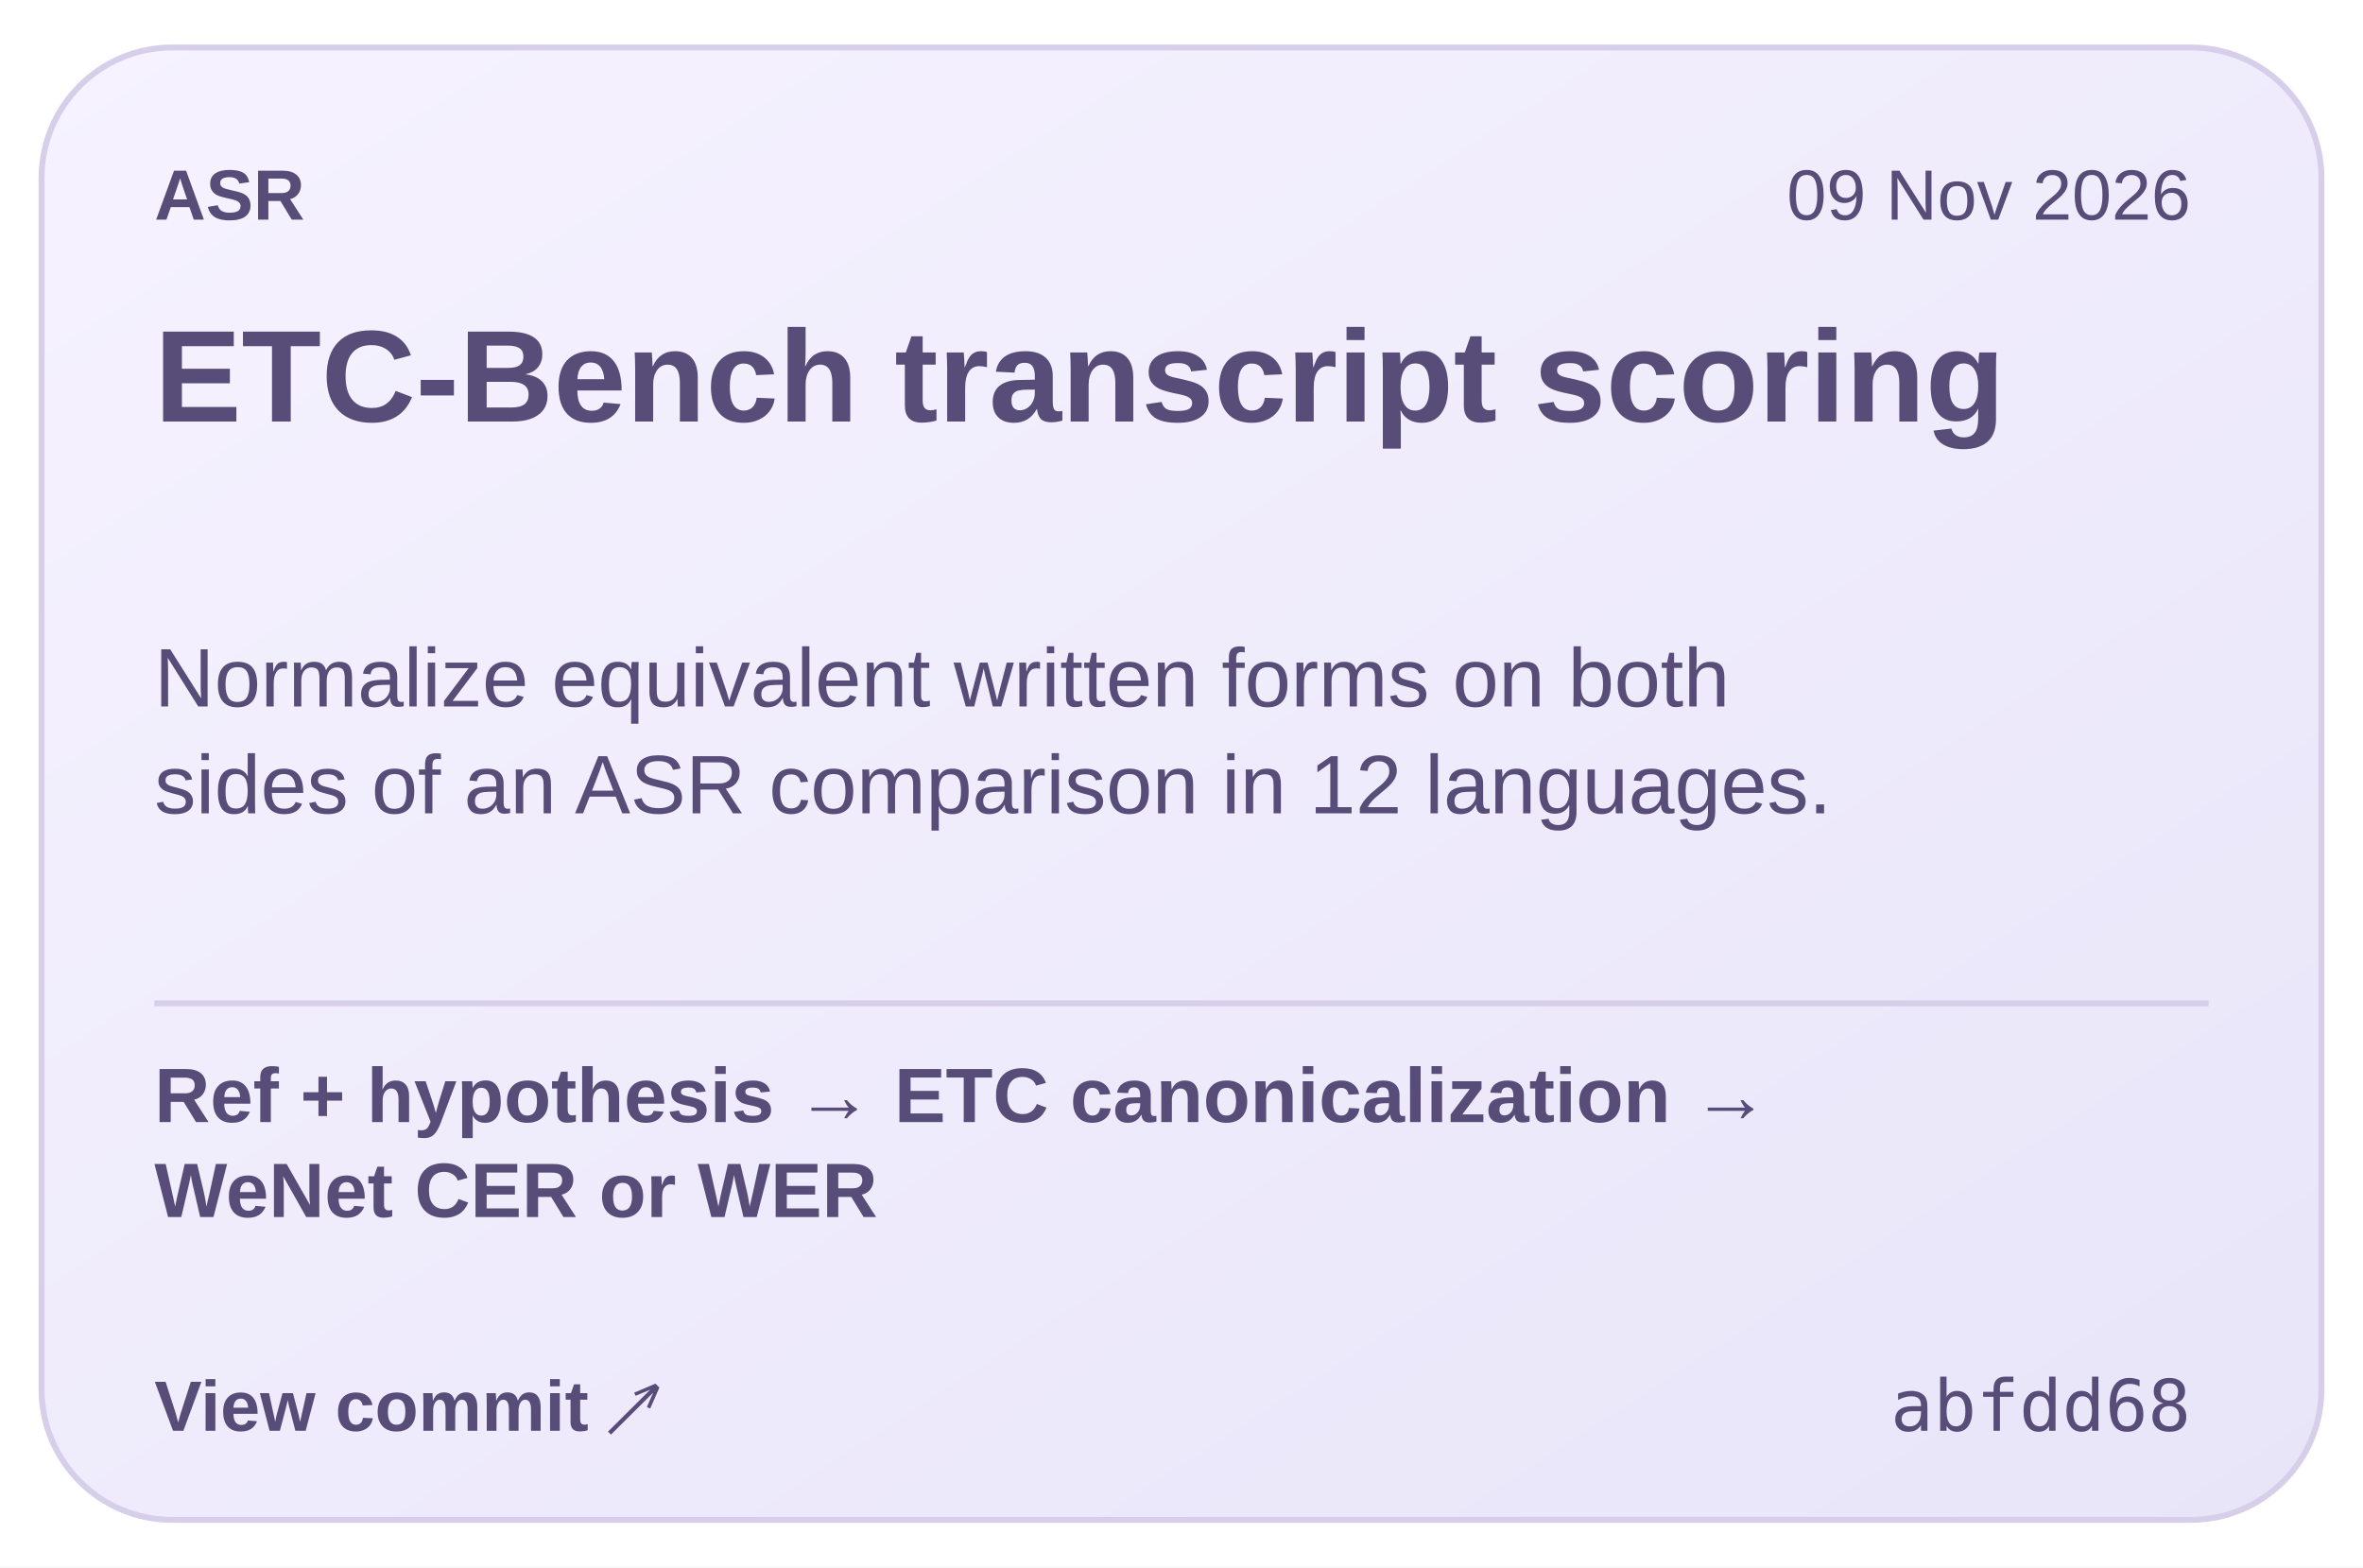
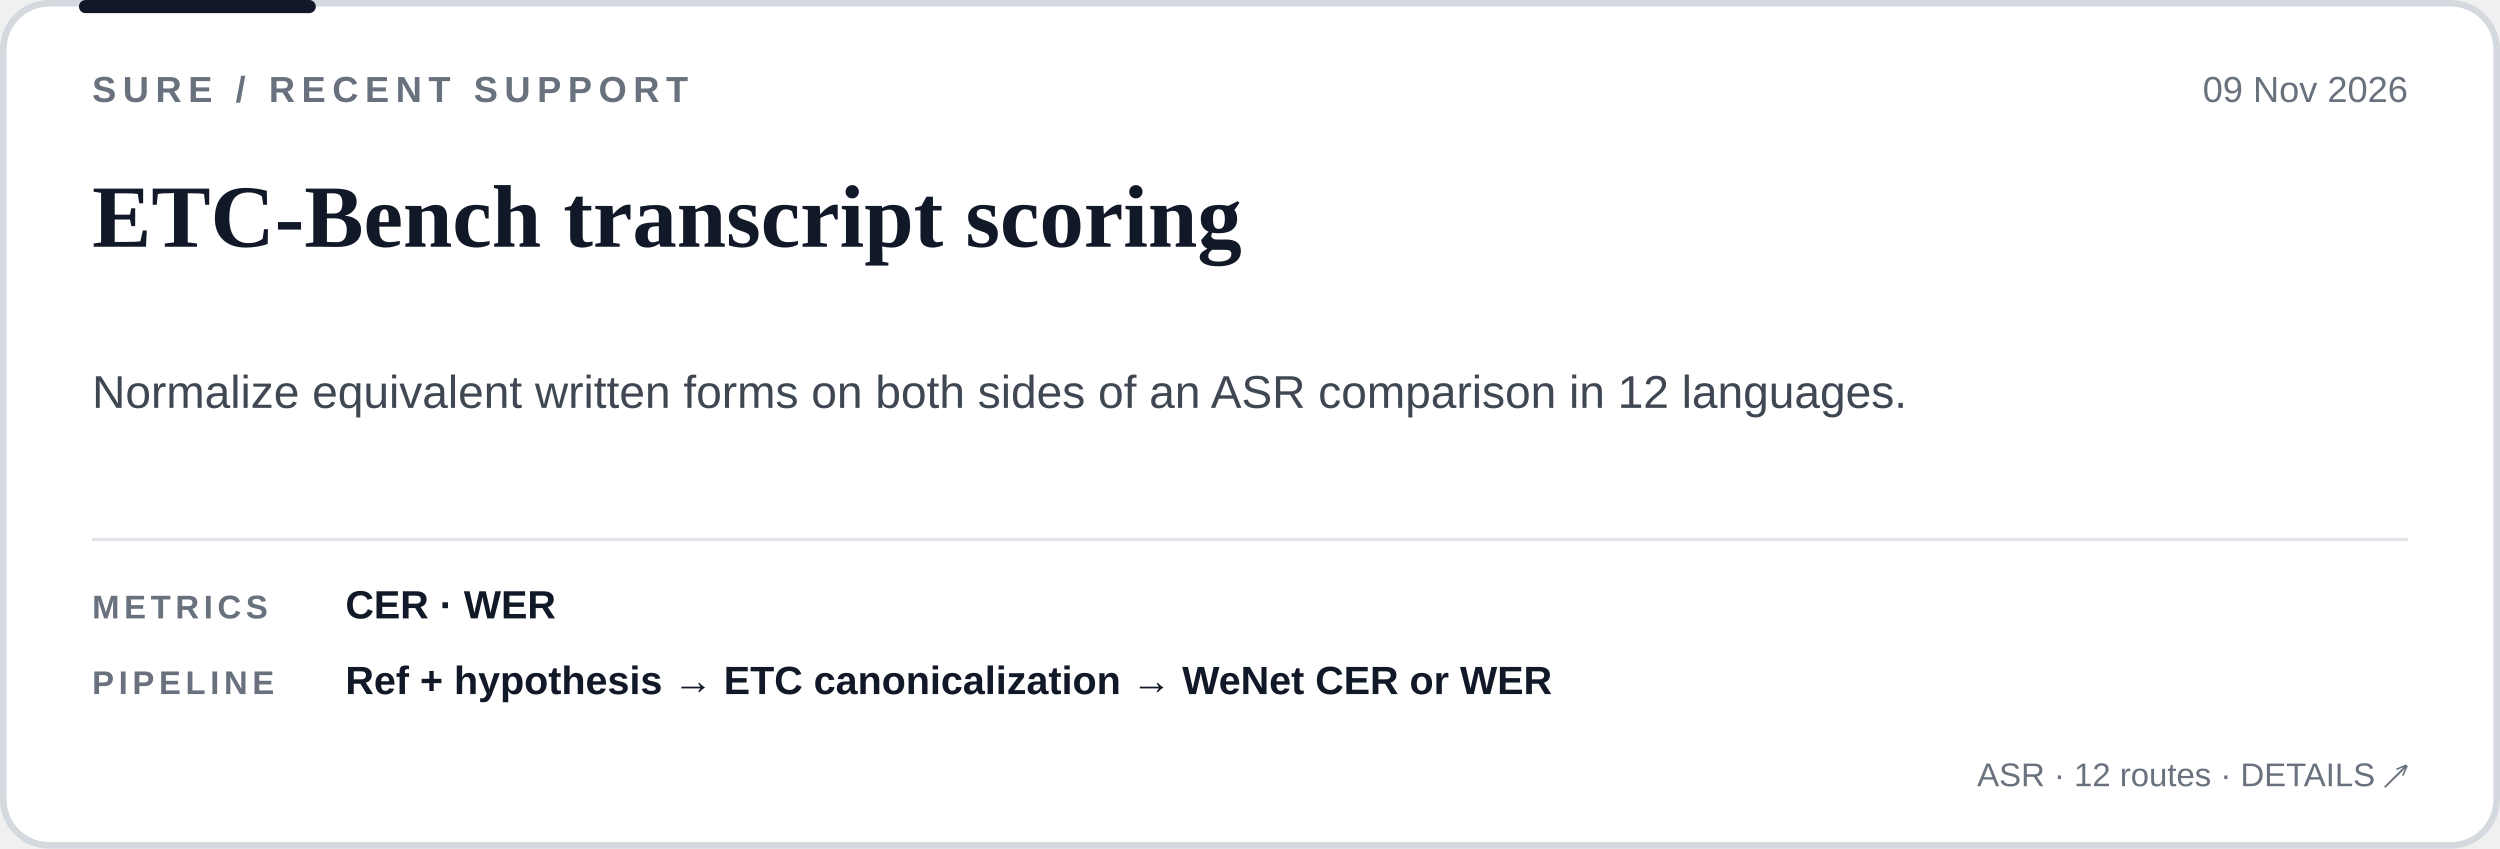
- <svg xmlns="http://www.w3.org/2000/svg" width="398" height="264" viewBox="0 0 398 264">
-   <defs>
-     <linearGradient id="wash" x2="1" y2="1">
-       <stop stop-color="#f6f2ff" />
-       <stop offset="1" stop-color="#e8e5f9" />
-     </linearGradient>
-   </defs>
-   <rect width="398" height="264" fill="#fff" />
-   <rect x="7" y="8" width="384" height="248" rx="22" fill="url(#wash)" stroke="#d7cfea" />
-   <g font-family="Arial, Helvetica, sans-serif" fill="#584d78">
-     <text font-size="12" font-weight="700">
-       <tspan x="26" y="37">ASR</tspan>
-     </text>
-     <text x="369" y="37" text-anchor="end" font-size="12">09 Nov 2026</text>
-     <text font-size="22" font-weight="700">
-       <tspan x="26" y="71">ETC-Bench transcript scoring</tspan>
-     </text>
-     <text font-size="14">
-       <tspan x="26" y="119">Normalize equivalent written forms on both</tspan>
-       <tspan x="26" y="137">sides of an ASR comparison in 12 languages.</tspan>
-     </text>
-     <path d="M26 169h346" stroke="#d7cfea" />
-     <text font-size="13" font-weight="600">
-       <tspan x="26" y="189">Ref + hypothesis → ETC canonicalization →</tspan>
-       <tspan x="26" y="205">WeNet CER or WER</tspan>
-     </text>
-     <text x="26" y="241" font-size="12" font-weight="700">View commit ↗</text>
-     <text x="369" y="241" text-anchor="end" font-size="12" font-family="monospace">abfdd68</text>
+ <svg xmlns="http://www.w3.org/2000/svg" width="760" height="258" viewBox="0 0 760 258" role="img" aria-labelledby="title desc">
+   <rect x="1" y="1" width="758" height="256" rx="14" fill="#ffffff" stroke="#d4d9df" stroke-width="2" />
+   <rect x="24" y="0" width="72" height="4" rx="2" fill="#111827" />
+   <g font-family="Arial, Helvetica, sans-serif">
+     <text x="28" y="31" fill="#68717d" font-size="11" font-weight="700" letter-spacing="2">SURE / RECENT SUPPORT</text>
+     <text x="732" y="31" text-anchor="end" fill="#68717d" font-size="11">09 Nov 2026</text>
+     <text x="28" y="75" fill="#111827" font-family="Georgia,Times New Roman,serif" font-size="27" font-weight="700">ETC-Bench transcript scoring</text>
+     <text x="28" y="124" fill="#3f4752" font-family="Arial,sans-serif" font-size="14" font-weight="400">Normalize equivalent written forms on both sides of an ASR comparison in 12 languages.</text>
+     <line x1="28" y1="164" x2="732" y2="164" stroke="#e1e5e9" />
+     <text x="28" y="188" fill="#68717d" font-size="10" font-weight="700" letter-spacing="1.4">METRICS</text>
+     <text x="105" y="188" fill="#111827" font-size="12" font-weight="700">CER · WER</text>
+     <text x="28" y="211" fill="#68717d" font-size="10" font-weight="700" letter-spacing="1.4">PIPELINE</text>
+     <text x="105" y="211" fill="#111827" font-family="Arial,sans-serif" font-size="12" font-weight="600">Ref + hypothesis → ETC canonicalization → WeNet CER or WER</text>
+     <text x="732" y="239" text-anchor="end" fill="#68717d" font-size="10">ASR · 12 routes · DETAILS ↗</text>
  </g>
</svg>
